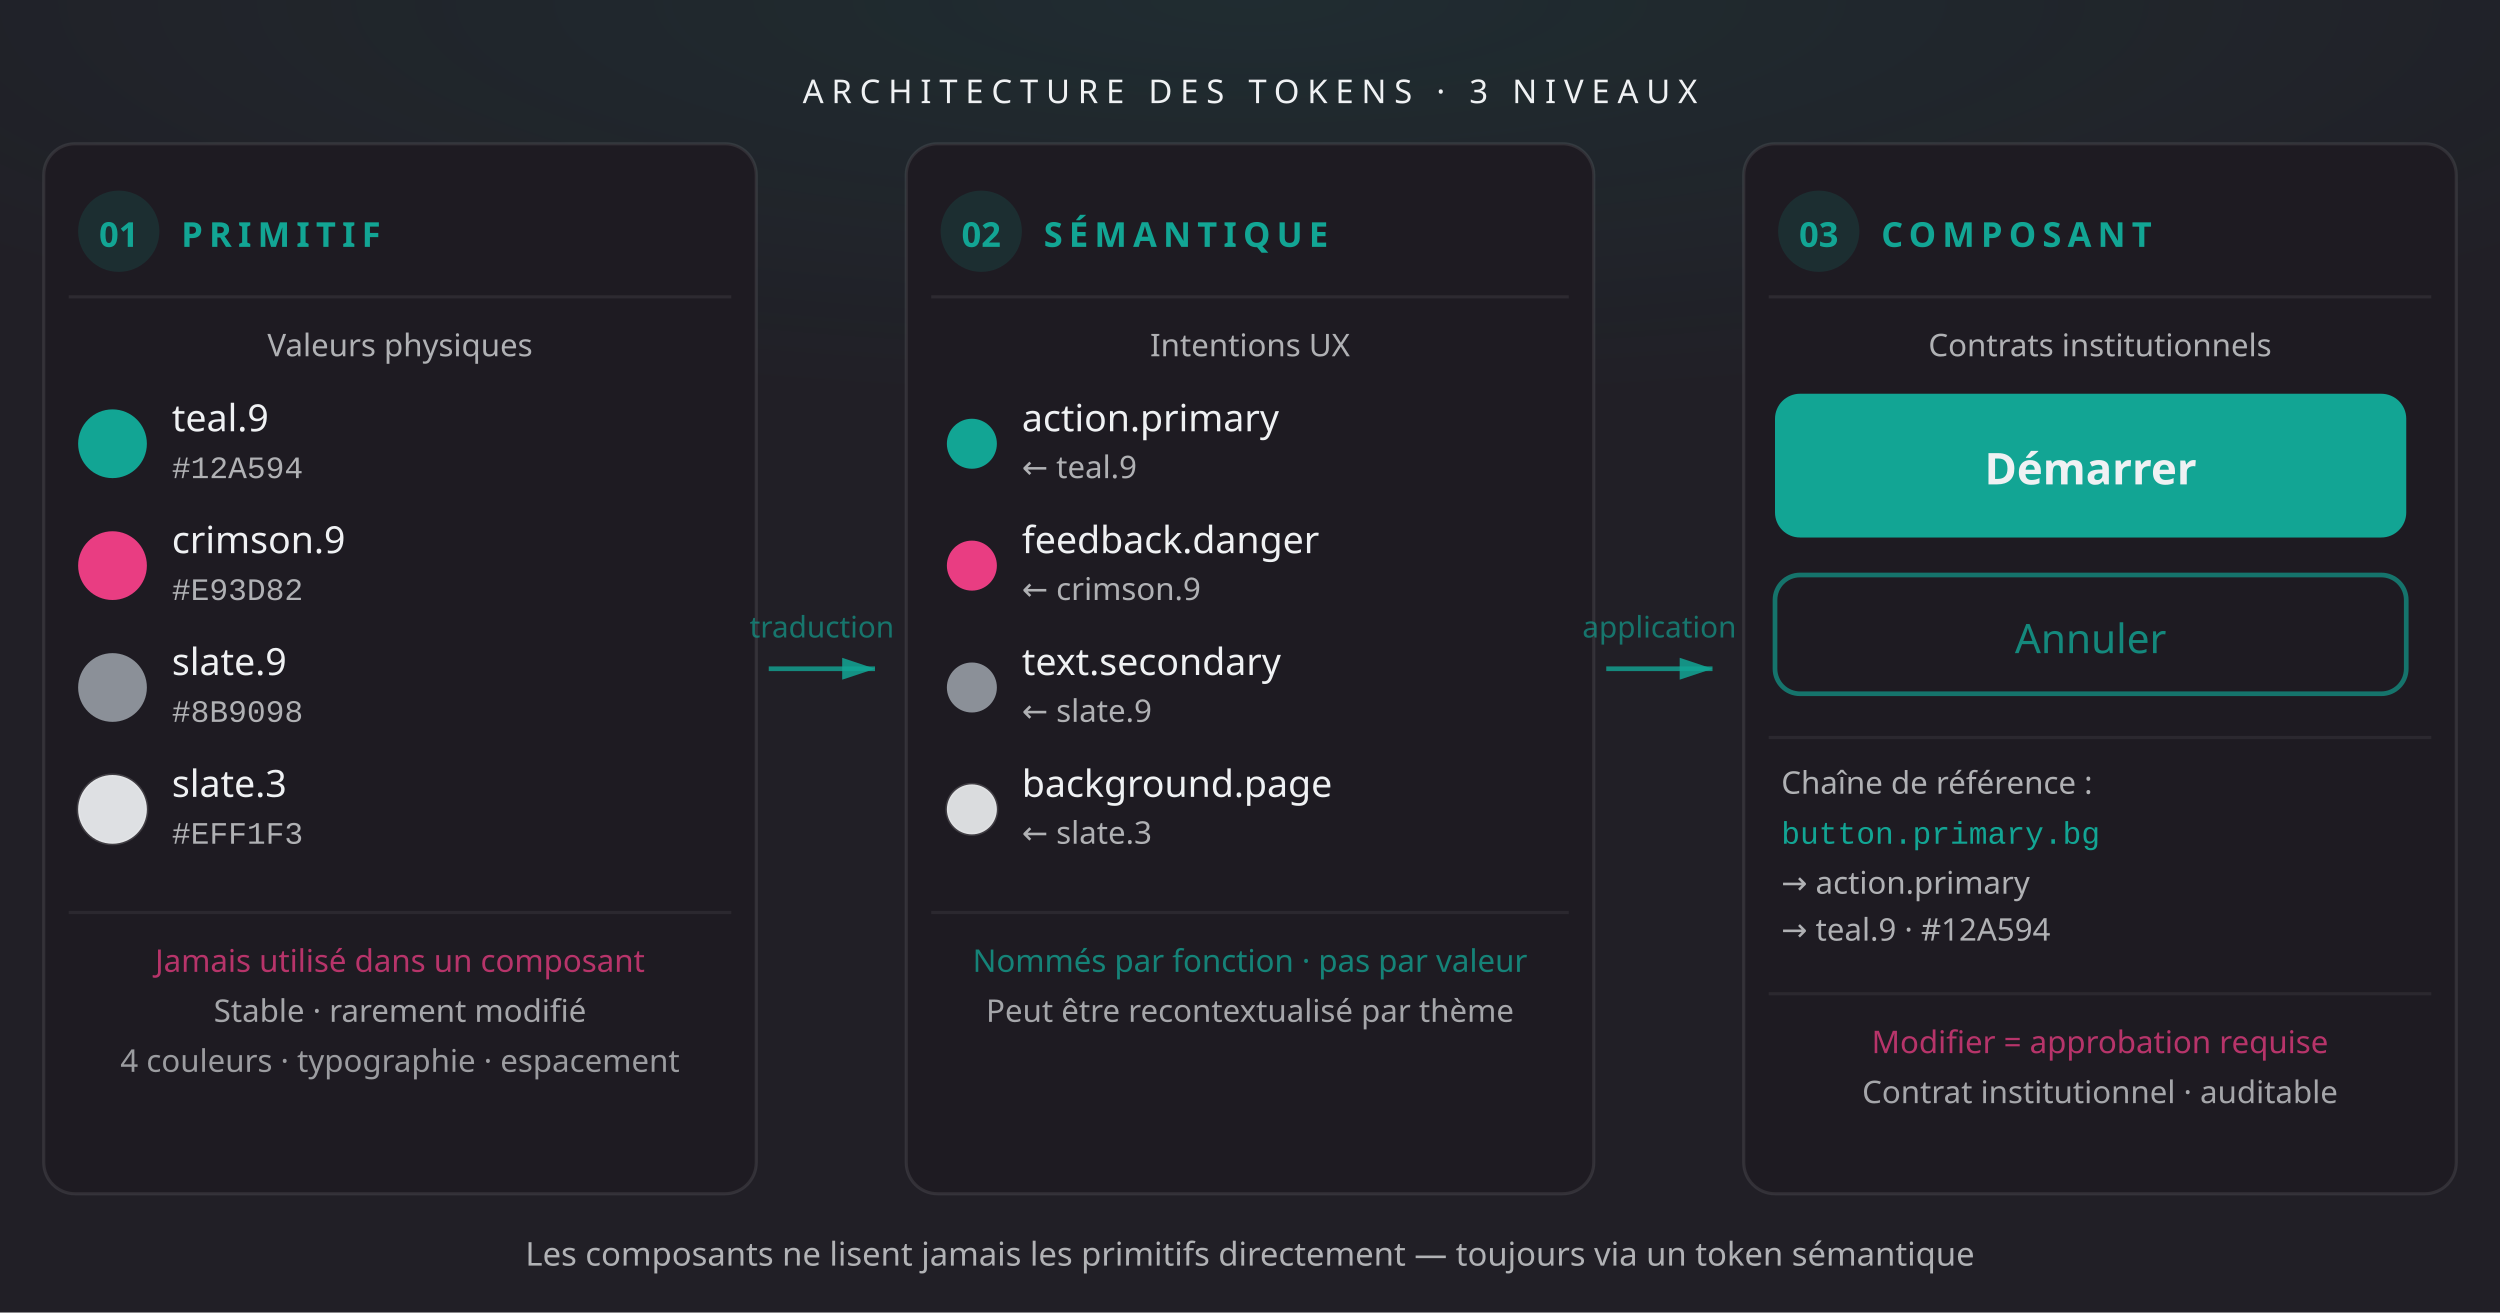
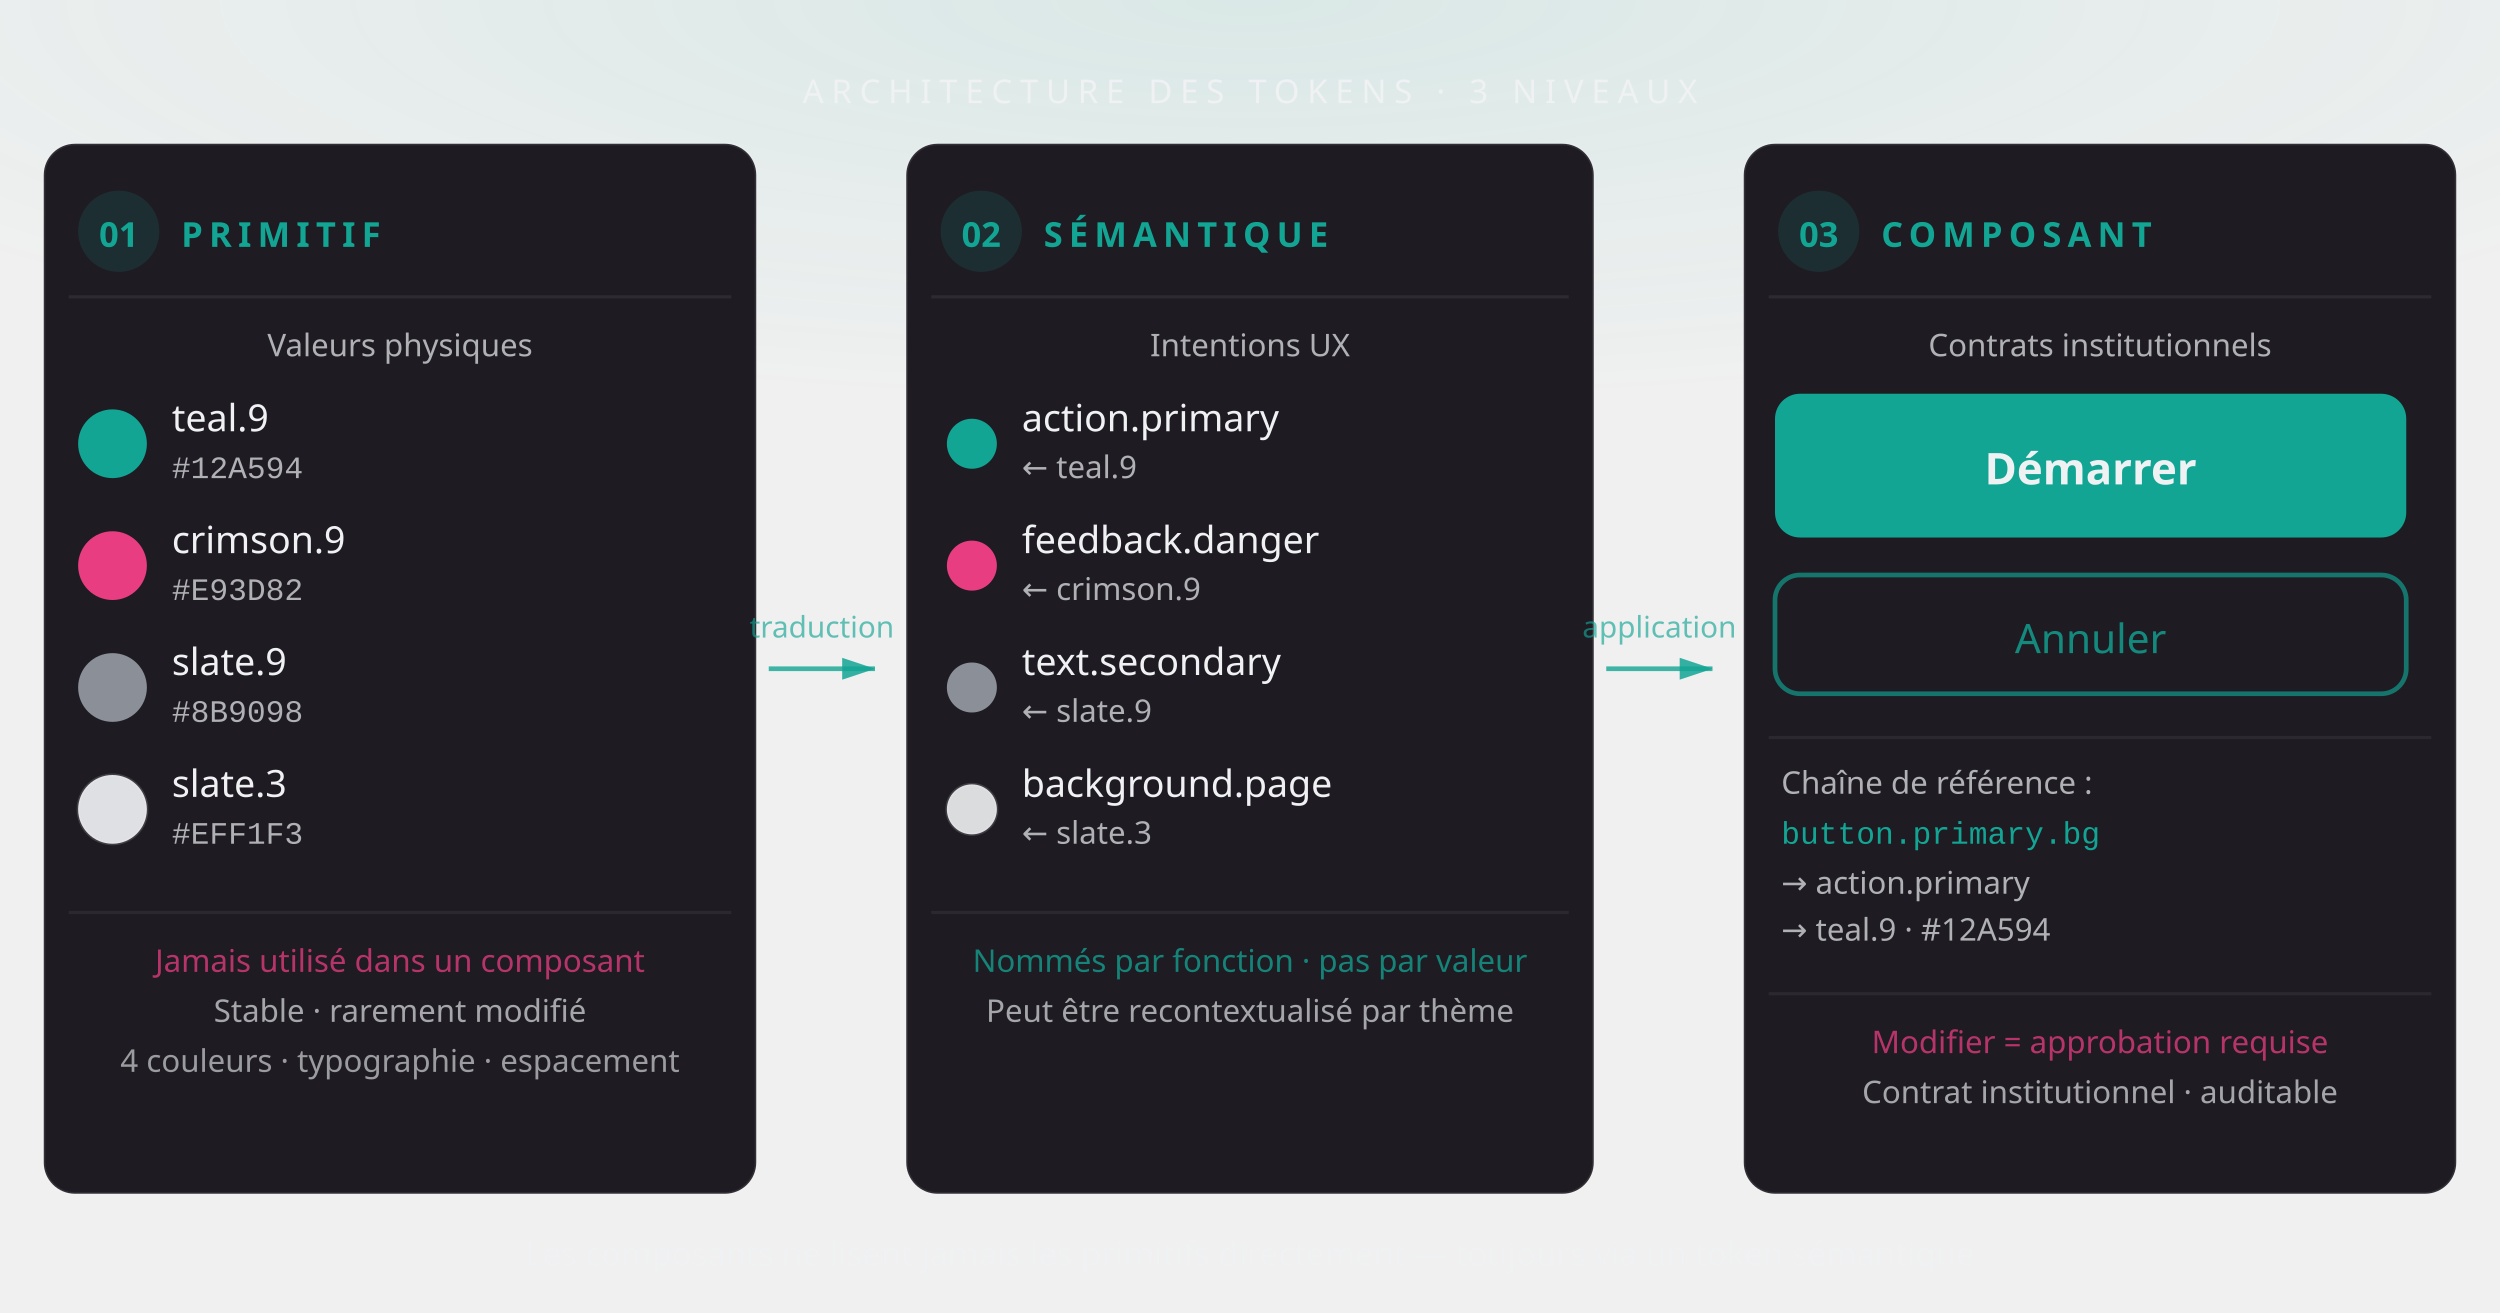
<svg xmlns="http://www.w3.org/2000/svg" viewBox="0 0 800 420" role="img" aria-label="Pipeline des tokens : du primitif au sémantique au composant — trois niveaux de traduction">
  <defs>
    <radialGradient id="glow" cx="50%" cy="0%" r="65%">
      <stop offset="0%" stop-color="#12a594" stop-opacity="0.10" />
      <stop offset="100%" stop-color="#12a594" stop-opacity="0" />
    </radialGradient>
    <marker id="ah" viewBox="0 0 12 8" refX="12" refY="4" markerWidth="7" markerHeight="5" orient="auto">
      <polygon points="0,0 12,4 0,8" fill="#12a594" fill-opacity="0.85" />
    </marker>
  </defs>
-   <rect width="800" height="420" fill="var(--agtc-semantic-color-illustration-ink,#211f26)" />
  <rect width="800" height="200" fill="url(#glow)" />
  <text x="400" y="33" text-anchor="middle" font-family="system-ui,sans-serif" font-size="10.5" letter-spacing="2.5" fill="#eff1f3" fill-opacity="1">
    ARCHITECTURE DES TOKENS · 3 NIVEAUX
  </text>
  <rect x="14" y="46" width="228" height="336" rx="10" fill="#1e1b22" stroke="#ffffff" stroke-opacity="0.09" stroke-width="1" />
  <circle cx="38" cy="74" r="13" fill="#12a594" fill-opacity="0.14" />
  <text x="38" y="79" text-anchor="middle" font-family="system-ui,sans-serif" font-size="11" font-weight="700" fill="#12a594">01</text>
  <text x="58" y="79" font-family="system-ui,sans-serif" font-size="11" font-weight="700" letter-spacing="2" fill="#12a594">PRIMITIF</text>
  <line x1="22" y1="95" x2="234" y2="95" stroke="#ffffff" stroke-opacity="0.07" />
  <text x="128" y="114" text-anchor="middle" font-family="system-ui,sans-serif" font-size="10" fill="#eff1f3" fill-opacity="0.70">Valeurs physiques</text>
  <circle cx="36" cy="142" r="11" fill="#12a594" />
  <text x="55" y="138" font-family="system-ui,sans-serif" font-size="12" fill="#eff1f3">teal.9</text>
  <text x="55" y="153" font-family="'Courier New',monospace,system-ui" font-size="10" fill="#eff1f3" fill-opacity="0.70">#12A594</text>
  <circle cx="36" cy="181" r="11" fill="#e93d82" />
  <text x="55" y="177" font-family="system-ui,sans-serif" font-size="12" fill="#eff1f3">crimson.9</text>
  <text x="55" y="192" font-family="'Courier New',monospace,system-ui" font-size="10" fill="#eff1f3" fill-opacity="0.70">#E93D82</text>
  <circle cx="36" cy="220" r="11" fill="#8b9098" />
  <text x="55" y="216" font-family="system-ui,sans-serif" font-size="12" fill="#eff1f3">slate.9</text>
  <text x="55" y="231" font-family="'Courier New',monospace,system-ui" font-size="10" fill="#eff1f3" fill-opacity="0.70">#8B9098</text>
  <circle cx="36" cy="259" r="11" fill="#eff1f3" fill-opacity="0.92" stroke="#ffffff" stroke-opacity="0.15" stroke-width="1" />
  <text x="55" y="255" font-family="system-ui,sans-serif" font-size="12" fill="#eff1f3">slate.3</text>
  <text x="55" y="270" font-family="'Courier New',monospace,system-ui" font-size="10" fill="#eff1f3" fill-opacity="0.70">#EFF1F3</text>
  <line x1="22" y1="292" x2="234" y2="292" stroke="#ffffff" stroke-opacity="0.06" />
  <text x="128" y="311" text-anchor="middle" font-family="system-ui,sans-serif" font-size="10" fill="#e93d82" fill-opacity="0.75">Jamais utilisé dans un composant</text>
  <text x="128" y="327" text-anchor="middle" font-family="system-ui,sans-serif" font-size="10" fill="#eff1f3" fill-opacity="0.65">Stable · rarement modifié</text>
  <text x="128" y="343" text-anchor="middle" font-family="system-ui,sans-serif" font-size="10" fill="#eff1f3" fill-opacity="0.60">4 couleurs · typographie · espacement</text>
  <line x1="246" y1="214" x2="280" y2="214" stroke="#12a594" stroke-opacity="0.80" stroke-width="1.5" marker-end="url(#ah)" />
  <text x="263" y="204" text-anchor="middle" font-family="system-ui,sans-serif" font-size="9.5" fill="#12a594" fill-opacity="0.65">traduction</text>
  <rect x="290" y="46" width="220" height="336" rx="10" fill="#1e1b22" stroke="#ffffff" stroke-opacity="0.09" stroke-width="1" />
  <circle cx="314" cy="74" r="13" fill="#12a594" fill-opacity="0.14" />
  <text x="314" y="79" text-anchor="middle" font-family="system-ui,sans-serif" font-size="11" font-weight="700" fill="#12a594">02</text>
  <text x="334" y="79" font-family="system-ui,sans-serif" font-size="11" font-weight="700" letter-spacing="2" fill="#12a594">SÉMANTIQUE</text>
  <line x1="298" y1="95" x2="502" y2="95" stroke="#ffffff" stroke-opacity="0.07" />
  <text x="400" y="114" text-anchor="middle" font-family="system-ui,sans-serif" font-size="10" fill="#eff1f3" fill-opacity="0.70">Intentions UX</text>
  <circle cx="311" cy="142" r="8" fill="#12a594" />
  <text x="327" y="138" font-family="system-ui,sans-serif" font-size="12" fill="#eff1f3">action.primary</text>
  <text x="327" y="153" font-family="system-ui,sans-serif" font-size="10" fill="#eff1f3" fill-opacity="0.70">← teal.9</text>
  <circle cx="311" cy="181" r="8" fill="#e93d82" />
  <text x="327" y="177" font-family="system-ui,sans-serif" font-size="12" fill="#eff1f3">feedback.danger</text>
  <text x="327" y="192" font-family="system-ui,sans-serif" font-size="10" fill="#eff1f3" fill-opacity="0.70">← crimson.9</text>
  <circle cx="311" cy="220" r="8" fill="#8b9098" />
  <text x="327" y="216" font-family="system-ui,sans-serif" font-size="12" fill="#eff1f3">text.secondary</text>
  <text x="327" y="231" font-family="system-ui,sans-serif" font-size="10" fill="#eff1f3" fill-opacity="0.70">← slate.9</text>
  <circle cx="311" cy="259" r="8" fill="#eff1f3" fill-opacity="0.90" stroke="#ffffff" stroke-opacity="0.15" stroke-width="1" />
  <text x="327" y="255" font-family="system-ui,sans-serif" font-size="12" fill="#eff1f3">background.page</text>
  <text x="327" y="270" font-family="system-ui,sans-serif" font-size="10" fill="#eff1f3" fill-opacity="0.70">← slate.3</text>
  <line x1="298" y1="292" x2="502" y2="292" stroke="#ffffff" stroke-opacity="0.06" />
  <text x="400" y="311" text-anchor="middle" font-family="system-ui,sans-serif" font-size="10" fill="#12a594" fill-opacity="0.75">Nommés par fonction · pas par valeur</text>
  <text x="400" y="327" text-anchor="middle" font-family="system-ui,sans-serif" font-size="10" fill="#eff1f3" fill-opacity="0.65">Peut être recontextualisé par thème</text>
  <line x1="514" y1="214" x2="548" y2="214" stroke="#12a594" stroke-opacity="0.80" stroke-width="1.5" marker-end="url(#ah)" />
  <text x="531" y="204" text-anchor="middle" font-family="system-ui,sans-serif" font-size="9.5" fill="#12a594" fill-opacity="0.65">application</text>
  <rect x="558" y="46" width="228" height="336" rx="10" fill="#1e1b22" stroke="#ffffff" stroke-opacity="0.09" stroke-width="1" />
  <circle cx="582" cy="74" r="13" fill="#12a594" fill-opacity="0.14" />
  <text x="582" y="79" text-anchor="middle" font-family="system-ui,sans-serif" font-size="11" font-weight="700" fill="#12a594">03</text>
  <text x="602" y="79" font-family="system-ui,sans-serif" font-size="11" font-weight="700" letter-spacing="2" fill="#12a594">COMPOSANT</text>
  <line x1="566" y1="95" x2="778" y2="95" stroke="#ffffff" stroke-opacity="0.07" />
  <text x="672" y="114" text-anchor="middle" font-family="system-ui,sans-serif" font-size="10" fill="#eff1f3" fill-opacity="0.70">Contrats institutionnels</text>
  <rect x="568" y="126" width="202" height="46" rx="8" fill="var(--agtc-semantic-color-illustration-brand,#12a594)" />
  <text x="669" y="155" text-anchor="middle" font-family="system-ui,sans-serif" font-size="14" font-weight="600" fill="#eff1f3">Démarrer</text>
  <rect x="568" y="184" width="202" height="38" rx="8" fill="none" stroke="#12a594" stroke-width="1.5" stroke-opacity="0.65" />
  <text x="669" y="209" text-anchor="middle" font-family="system-ui,sans-serif" font-size="13" fill="#12a594" fill-opacity="0.80">Annuler</text>
  <line x1="566" y1="236" x2="778" y2="236" stroke="#ffffff" stroke-opacity="0.06" />
  <text x="570" y="254" font-family="system-ui,sans-serif" font-size="10" fill="#eff1f3" fill-opacity="0.70">Chaîne de référence :</text>
  <text x="570" y="270" font-family="'Courier New',monospace,system-ui" font-size="10" fill="#12a594">button.primary.bg</text>
  <text x="570" y="286" font-family="system-ui,sans-serif" font-size="10" fill="#eff1f3" fill-opacity="0.70">  → action.primary</text>
  <text x="570" y="301" font-family="system-ui,sans-serif" font-size="10" fill="#eff1f3" fill-opacity="0.70">  → teal.9 · #12A594</text>
  <line x1="566" y1="318" x2="778" y2="318" stroke="#ffffff" stroke-opacity="0.06" />
  <text x="672" y="337" text-anchor="middle" font-family="system-ui,sans-serif" font-size="10" fill="#e93d82" fill-opacity="0.75">Modifier = approbation requise</text>
  <text x="672" y="353" text-anchor="middle" font-family="system-ui,sans-serif" font-size="10" fill="#eff1f3" fill-opacity="0.65">Contrat institutionnel · auditable</text>
  <text x="400" y="405" text-anchor="middle" font-family="system-ui,sans-serif" font-size="10.5" fill="#eff1f3" fill-opacity="0.70">
    Les composants ne lisent jamais les primitifs directement — toujours via un token sémantique
  </text>
</svg>
